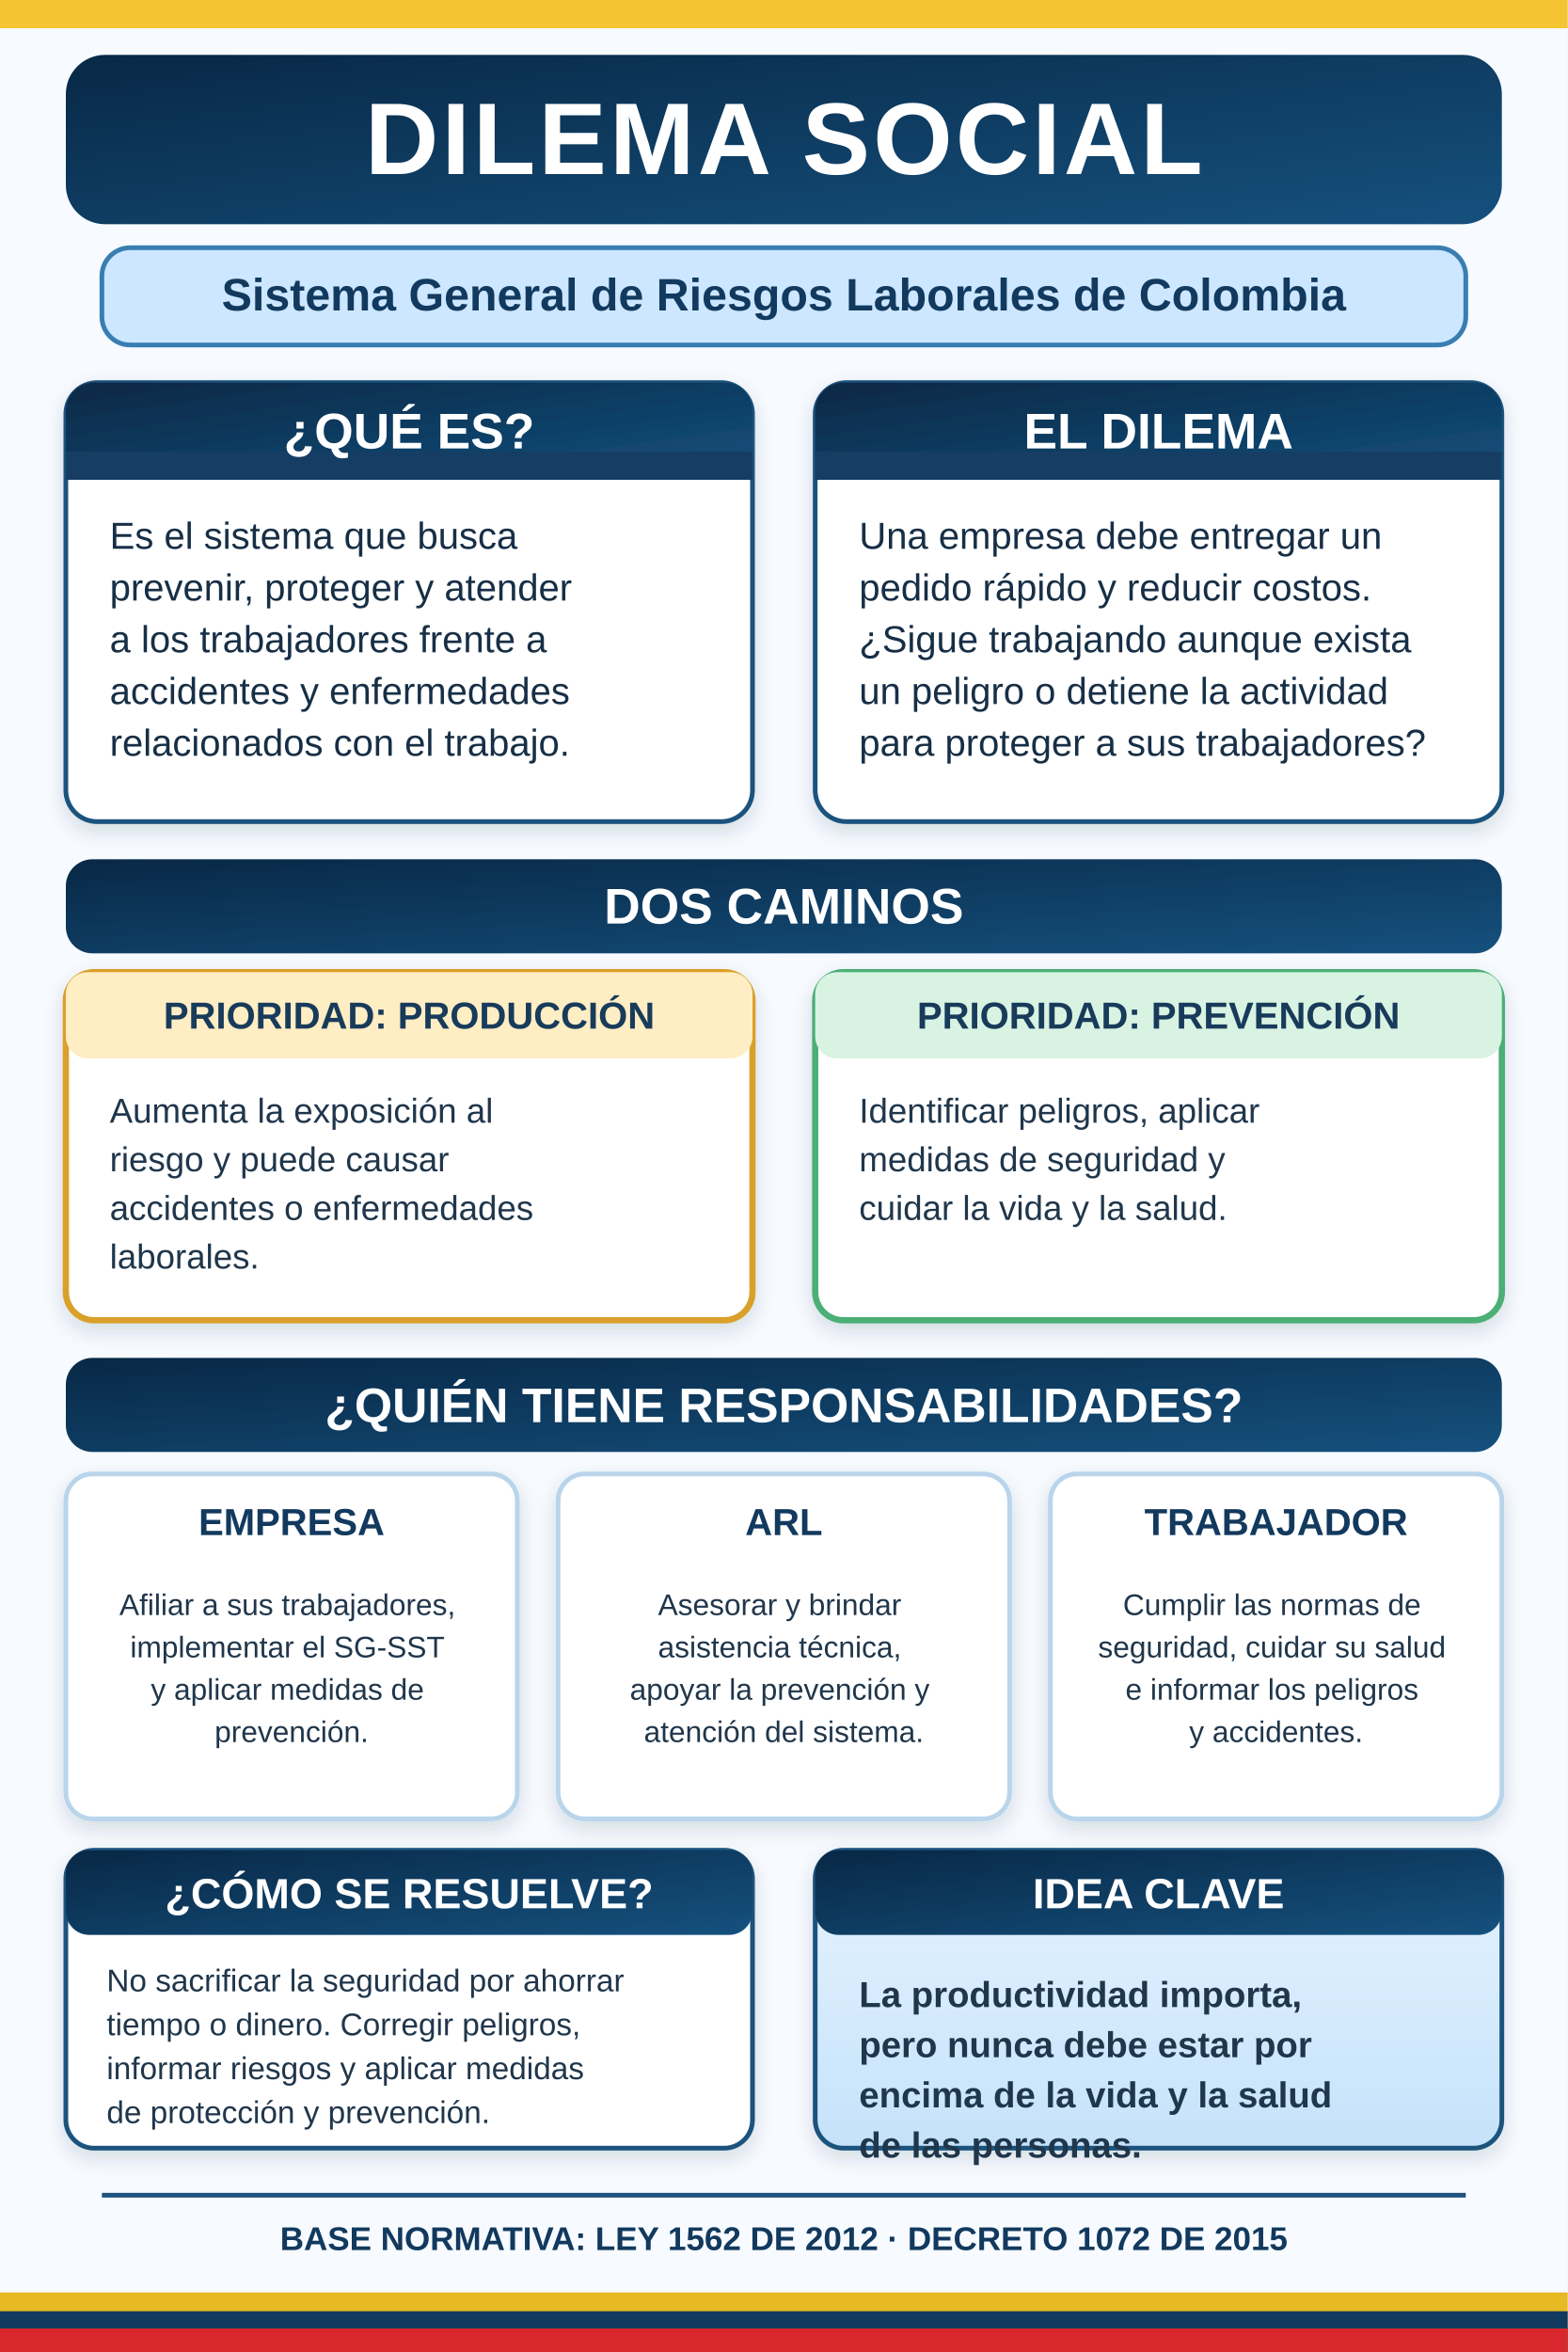
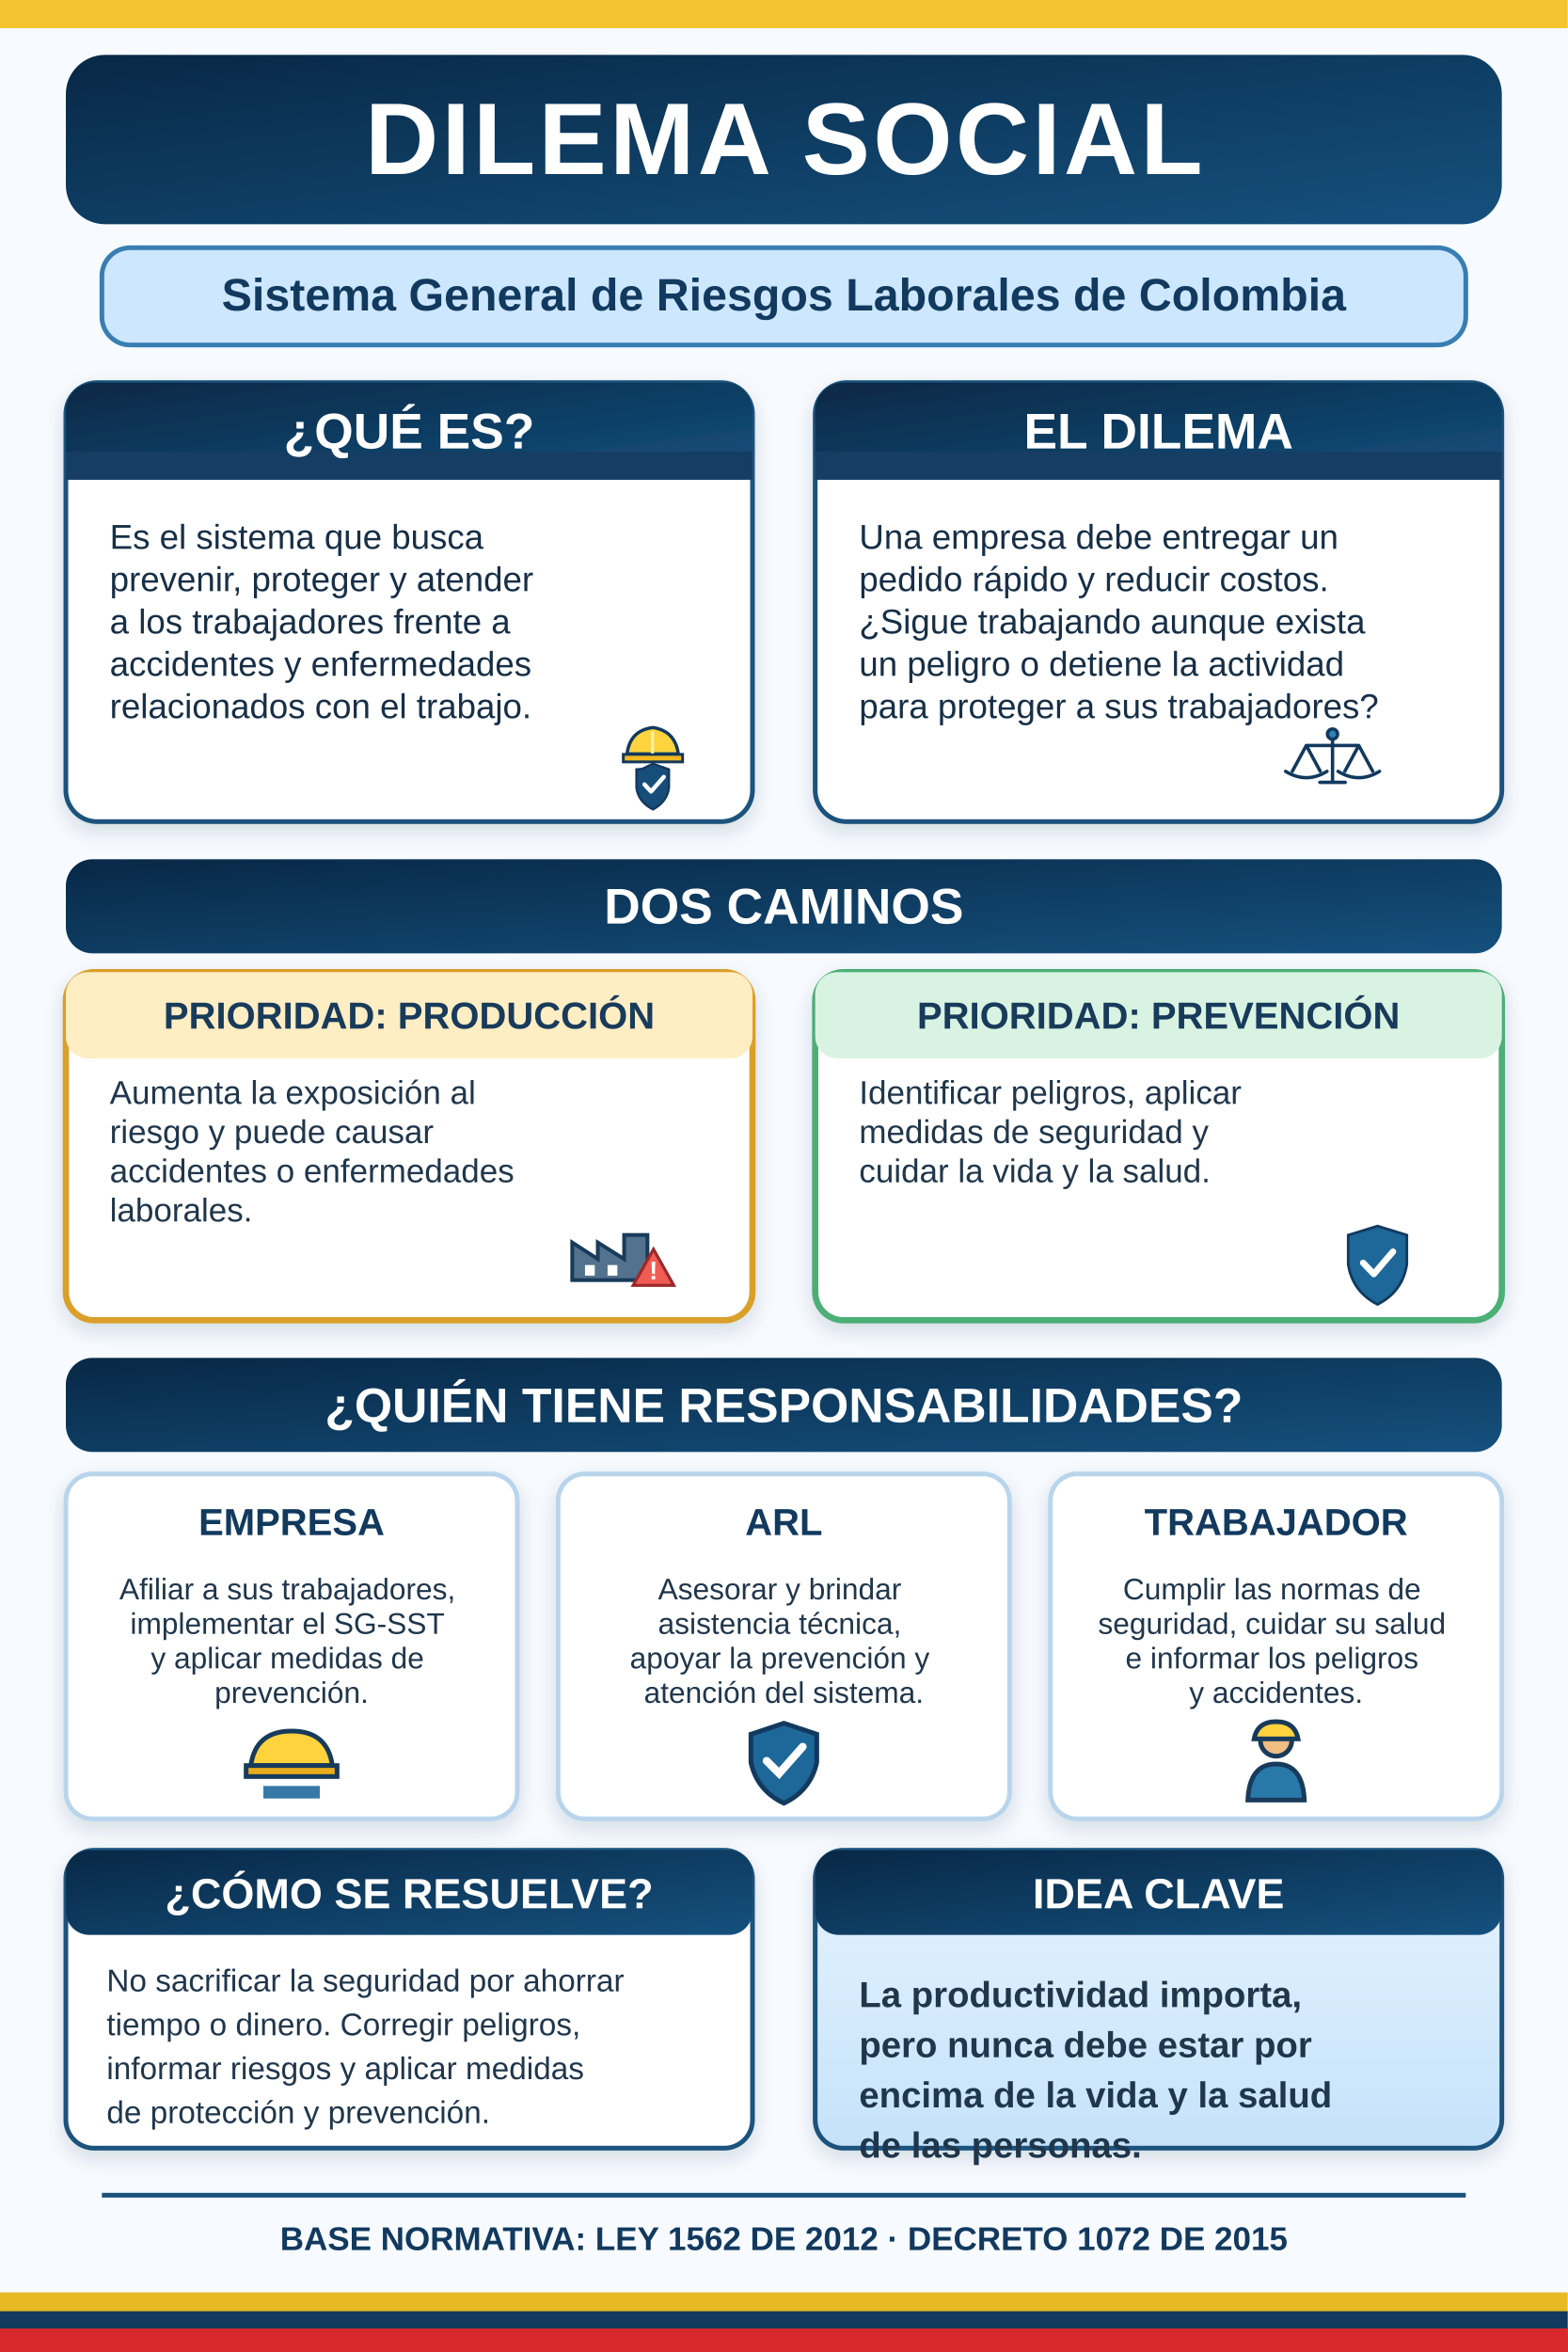
<svg xmlns="http://www.w3.org/2000/svg" width="1000" height="1500" viewBox="0 0 1000 1500" role="img" aria-labelledby="t d">
  <defs>
    <linearGradient id="navy" x2="1" y2="1">
      <stop stop-color="#082846" />
      <stop offset="1" stop-color="#15517e" />
    </linearGradient>
    <linearGradient id="blue" x2="0" y2="1">
      <stop stop-color="#e7f4ff" />
      <stop offset="1" stop-color="#c5e2fa" />
    </linearGradient>
    <filter id="shadow" x="-10%" y="-10%" width="120%" height="130%">
      <feDropShadow dx="0" dy="5" stdDeviation="6" flood-color="#092b49" flood-opacity=".15" />
    </filter>
  </defs>
  <rect width="1000" height="1500" fill="#f7fbff" />
  <path d="M0 0H1000V18H0Z" fill="#f4c531" />
  <rect x="42" y="35" width="916" height="108" rx="25" fill="url(#navy)" />
  <text x="500" y="111" text-anchor="middle" font-family="Arial,sans-serif" font-size="65" font-weight="900" fill="#fff" letter-spacing="2">DILEMA SOCIAL</text>
  <rect x="65" y="158" width="870" height="62" rx="18" fill="#cce7ff" stroke="#397eb2" stroke-width="3" />
  <text x="500" y="198" text-anchor="middle" font-family="Arial,sans-serif" font-size="29" font-weight="800" fill="#12395e">Sistema General de Riesgos Laborales de Colombia</text>
  <g filter="url(#shadow)">
    <rect x="42" y="244" width="438" height="280" rx="20" fill="#fff" stroke="#1b527d" stroke-width="3" />
    <rect x="42" y="244" width="438" height="62" rx="18" fill="url(#navy)" />
    <path d="M42 288H480V306H42Z" fill="#123d64" />
    <rect x="520" y="244" width="438" height="280" rx="20" fill="#fff" stroke="#1b527d" stroke-width="3" />
    <rect x="520" y="244" width="438" height="62" rx="18" fill="url(#navy)" />
    <path d="M520 288H958V306H520Z" fill="#123d64" />
  </g>
  <g font-family="Arial,sans-serif" fill="#fff" font-weight="900" font-size="32" text-anchor="middle">
    <text x="261" y="286">¿QUÉ ES?</text>
    <text x="739" y="286">EL DILEMA</text>
  </g>
-   <g font-family="Arial,sans-serif" fill="#172f46" font-size="24">
+   <g font-family="Arial,sans-serif" fill="#172f46" font-size="22">
    <text x="70" y="350">
      <tspan x="70" dy="0">Es el sistema que busca</tspan>
-       <tspan x="70" dy="33">prevenir, proteger y atender</tspan>
-       <tspan x="70" dy="33">a los trabajadores frente a</tspan>
-       <tspan x="70" dy="33">accidentes y enfermedades</tspan>
-       <tspan x="70" dy="33">relacionados con el trabajo.</tspan>
+       <tspan x="70" dy="27">prevenir, proteger y atender</tspan>
+       <tspan x="70" dy="27">a los trabajadores frente a</tspan>
+       <tspan x="70" dy="27">accidentes y enfermedades</tspan>
+       <tspan x="70" dy="27">relacionados con el trabajo.</tspan>
    </text>
    <text x="548" y="350">
      <tspan x="548" dy="0">Una empresa debe entregar un</tspan>
-       <tspan x="548" dy="33">pedido rápido y reducir costos.</tspan>
-       <tspan x="548" dy="33">¿Sigue trabajando aunque exista</tspan>
-       <tspan x="548" dy="33">un peligro o detiene la actividad</tspan>
-       <tspan x="548" dy="33">para proteger a sus trabajadores?</tspan>
+       <tspan x="548" dy="27">pedido rápido y reducir costos.</tspan>
+       <tspan x="548" dy="27">¿Sigue trabajando aunque exista</tspan>
+       <tspan x="548" dy="27">un peligro o detiene la actividad</tspan>
+       <tspan x="548" dy="27">para proteger a sus trabajadores?</tspan>
    </text>
+   </g>
+   <g transform="translate(397 464) scale(.30)">
+     <path d="M10 56Q16 6 65 0Q112 7 119 56Z" fill="#ffd33d" stroke="#12395e" stroke-width="7" />
+     <path d="M2 57H128V73H2Z" fill="#f2b91e" stroke="#12395e" stroke-width="6" />
+     <path d="M64 8V55" stroke="#fff0a0" stroke-width="7" />
+     <path d="M42 88L65 77L99 89V128Q95 158 65 174Q34 158 30 128V89Z" fill="#174d79" stroke="#12395e" stroke-width="5" />
+     <path d="M47 121L61 136L88 105" fill="none" stroke="#fff" stroke-width="9" stroke-linecap="round" stroke-linejoin="round" />
+   </g>
+   <g transform="translate(850 466) scale(.27)" stroke="#12395e" stroke-width="8" stroke-linecap="round" fill="none">
+     <path d="M0 8V122M-62 35H62M-62 35L-95 96M-62 35L-29 96M62 35L29 96M62 35L95 96M-30 122H30" />
+     <path d="M-111 96Q-62 126 -13 96M13 96Q62 126 111 96" />
+     <circle cx="0" cy="8" r="12" fill="#2d83b7" />
  </g>
  <rect x="42" y="548" width="916" height="60" rx="17" fill="url(#navy)" />
  <text x="500" y="589" font-family="Arial" font-size="32" font-weight="900" fill="#fff" text-anchor="middle">DOS CAMINOS</text>
  <g filter="url(#shadow)">
    <rect x="42" y="620" width="438" height="222" rx="18" fill="#fff" stroke="#d9a02c" stroke-width="4" />
    <rect x="520" y="620" width="438" height="222" rx="18" fill="#fff" stroke="#4baf76" stroke-width="4" />
  </g>
  <rect x="42" y="620" width="438" height="55" rx="14" fill="#ffedc4" />
  <rect x="520" y="620" width="438" height="55" rx="14" fill="#d9f3e2" />
  <g font-family="Arial" font-size="24" font-weight="900" fill="#183b5b" text-anchor="middle">
    <text x="261" y="656">PRIORIDAD: PRODUCCIÓN</text>
    <text x="739" y="656">PRIORIDAD: PREVENCIÓN</text>
  </g>
-   <g font-family="Arial" font-size="22" fill="#20364b">
-     <text x="70" y="716">
+   <g font-family="Arial" font-size="21" fill="#20364b">
+     <text x="70" y="704">
      <tspan x="70">Aumenta la exposición al</tspan>
-       <tspan x="70" dy="31">riesgo y puede causar</tspan>
-       <tspan x="70" dy="31">accidentes o enfermedades</tspan>
-       <tspan x="70" dy="31">laborales.</tspan>
+       <tspan x="70" dy="25">riesgo y puede causar</tspan>
+       <tspan x="70" dy="25">accidentes o enfermedades</tspan>
+       <tspan x="70" dy="25">laborales.</tspan>
    </text>
-     <text x="548" y="716">
+     <text x="548" y="704">
      <tspan x="548">Identificar peligros, aplicar</tspan>
-       <tspan x="548" dy="31">medidas de seguridad y</tspan>
-       <tspan x="548" dy="31">cuidar la vida y la salud.</tspan>
+       <tspan x="548" dy="25">medidas de seguridad y</tspan>
+       <tspan x="548" dy="25">cuidar la vida y la salud.</tspan>
    </text>
+   </g>
+   <g transform="translate(365 790) scale(.48)">
+     <path d="M0 55V5L34 27V5L69 27V-5H100V55Z" fill="#52728d" stroke="#183b5b" stroke-width="5" />
+     <rect x="17" y="35" width="13" height="14" fill="#fff" />
+     <rect x="47" y="35" width="13" height="14" fill="#fff" />
+     <path d="M81 62L108 14L135 62Z" fill="#ef5c54" stroke="#9c2828" stroke-width="4" />
+     <text x="108" y="54" font-family="Arial" font-size="34" font-weight="900" fill="#fff" text-anchor="middle">!</text>
+   </g>
+   <g transform="translate(860 786) scale(.34)">
+     <path d="M0 5L55 -12L110 5V60Q102 111 55 135Q8 111 0 60Z" fill="#1d6799" stroke="#12395e" stroke-width="5" />
+     <path d="M28 57L48 78L84 36" fill="none" stroke="#fff" stroke-width="12" stroke-linecap="round" stroke-linejoin="round" />
  </g>
  <rect x="42" y="866" width="916" height="60" rx="17" fill="url(#navy)" />
  <text x="500" y="907" font-family="Arial" font-size="31" font-weight="900" fill="#fff" text-anchor="middle">¿QUIÉN TIENE RESPONSABILIDADES?</text>
  <g filter="url(#shadow)">
    <rect x="42" y="940" width="288" height="220" rx="17" fill="#fff" stroke="#b9d5ec" stroke-width="3" />
    <rect x="356" y="940" width="288" height="220" rx="17" fill="#fff" stroke="#b9d5ec" stroke-width="3" />
    <rect x="670" y="940" width="288" height="220" rx="17" fill="#fff" stroke="#b9d5ec" stroke-width="3" />
  </g>
  <g font-family="Arial" font-size="24" font-weight="900" fill="#12395e" text-anchor="middle">
    <text x="186" y="979">EMPRESA</text>
    <text x="500" y="979">ARL</text>
    <text x="814" y="979">TRABAJADOR</text>
  </g>
  <g font-family="Arial" font-size="19" fill="#20364b" text-anchor="middle">
-     <text x="186" y="1030">
+     <text x="186" y="1020">
      <tspan x="186">Afiliar a sus trabajadores,</tspan>
-       <tspan x="186" dy="27">implementar el SG-SST</tspan>
-       <tspan x="186" dy="27">y aplicar medidas de</tspan>
-       <tspan x="186" dy="27">prevención.</tspan>
+       <tspan x="186" dy="22">implementar el SG-SST</tspan>
+       <tspan x="186" dy="22">y aplicar medidas de</tspan>
+       <tspan x="186" dy="22">prevención.</tspan>
    </text>
-     <text x="500" y="1030">
+     <text x="500" y="1020">
      <tspan x="500">Asesorar y brindar</tspan>
-       <tspan x="500" dy="27">asistencia técnica,</tspan>
-       <tspan x="500" dy="27">apoyar la prevención y</tspan>
-       <tspan x="500" dy="27">atención del sistema.</tspan>
+       <tspan x="500" dy="22">asistencia técnica,</tspan>
+       <tspan x="500" dy="22">apoyar la prevención y</tspan>
+       <tspan x="500" dy="22">atención del sistema.</tspan>
    </text>
-     <text x="814" y="1030">
+     <text x="814" y="1020">
      <tspan x="814">Cumplir las normas de</tspan>
-       <tspan x="814" dy="27">seguridad, cuidar su salud</tspan>
-       <tspan x="814" dy="27">e informar los peligros</tspan>
-       <tspan x="814" dy="27">y accidentes.</tspan>
+       <tspan x="814" dy="22">seguridad, cuidar su salud</tspan>
+       <tspan x="814" dy="22">e informar los peligros</tspan>
+       <tspan x="814" dy="22">y accidentes.</tspan>
    </text>
+   </g>
+   <g transform="translate(160 1100)">
+     <path d="M0 26Q3 4 26 4Q49 4 52 26Z" fill="#ffd33d" stroke="#183b5b" stroke-width="3" />
+     <path d="M-3 26H55V33H-3Z" fill="#e9ad1b" stroke="#183b5b" stroke-width="3" />
+     <path d="M8 39H44V47H8Z" fill="#3679a7" />
+   </g>
+   <g>
+     <path d="M500 1099L521 1106V1124Q517 1142 500 1150Q483 1142 479 1124V1106Z" fill="#1d6799" stroke="#12395e" stroke-width="3" />
+     <path d="M489 1123L497 1131L512 1114" stroke="#fff" stroke-width="5" fill="none" stroke-linecap="round" />
+   </g>
+   <g transform="translate(795 1100)">
+     <circle cx="19" cy="10" r="10" fill="#f0bd83" stroke="#183b5b" stroke-width="3" />
+     <path d="M1 48Q2 25 19 25Q36 25 37 48Z" fill="#2878a9" stroke="#183b5b" stroke-width="3" />
+     <path d="M5 9Q7 -2 19 -2Q31 -2 33 9Z" fill="#ffd33d" stroke="#183b5b" stroke-width="3" />
  </g>
  <g filter="url(#shadow)">
    <rect x="42" y="1180" width="438" height="190" rx="18" fill="#fff" stroke="#1b527d" stroke-width="3" />
    <rect x="520" y="1180" width="438" height="190" rx="18" fill="url(#blue)" stroke="#1b527d" stroke-width="3" />
  </g>
  <rect x="42" y="1180" width="438" height="54" rx="15" fill="url(#navy)" />
  <rect x="520" y="1180" width="438" height="54" rx="15" fill="url(#navy)" />
  <g font-family="Arial" font-size="27" font-weight="900" fill="#fff" text-anchor="middle">
    <text x="261" y="1217">¿CÓMO SE RESUELVE?</text>
    <text x="739" y="1217">IDEA CLAVE</text>
  </g>
  <g font-family="Arial" font-size="20" fill="#20364b">
    <text x="68" y="1270">
      <tspan x="68">No sacrificar la seguridad por ahorrar</tspan>
      <tspan x="68" dy="28">tiempo o dinero. Corregir peligros,</tspan>
      <tspan x="68" dy="28">informar riesgos y aplicar medidas</tspan>
      <tspan x="68" dy="28">de protección y prevención.</tspan>
    </text>
    <text x="548" y="1280" font-size="23" font-weight="700">
      <tspan x="548">La productividad importa,</tspan>
      <tspan x="548" dy="32">pero nunca debe estar por</tspan>
      <tspan x="548" dy="32">encima de la vida y la salud</tspan>
      <tspan x="548" dy="32">de las personas.</tspan>
    </text>
  </g>
  <path d="M65 1400H935" stroke="#1c527c" stroke-width="3" />
  <text x="500" y="1435" text-anchor="middle" font-family="Arial" font-size="21" font-weight="700" fill="#12395e">BASE NORMATIVA: LEY 1562 DE 2012 · DECRETO 1072 DE 2015</text>
  <path d="M0 1462H1000V1500H0Z" fill="#e7b923" />
  <path d="M0 1474H1000V1500H0Z" fill="#12395e" />
  <path d="M0 1485H1000V1500H0Z" fill="#d9272e" />
</svg>
